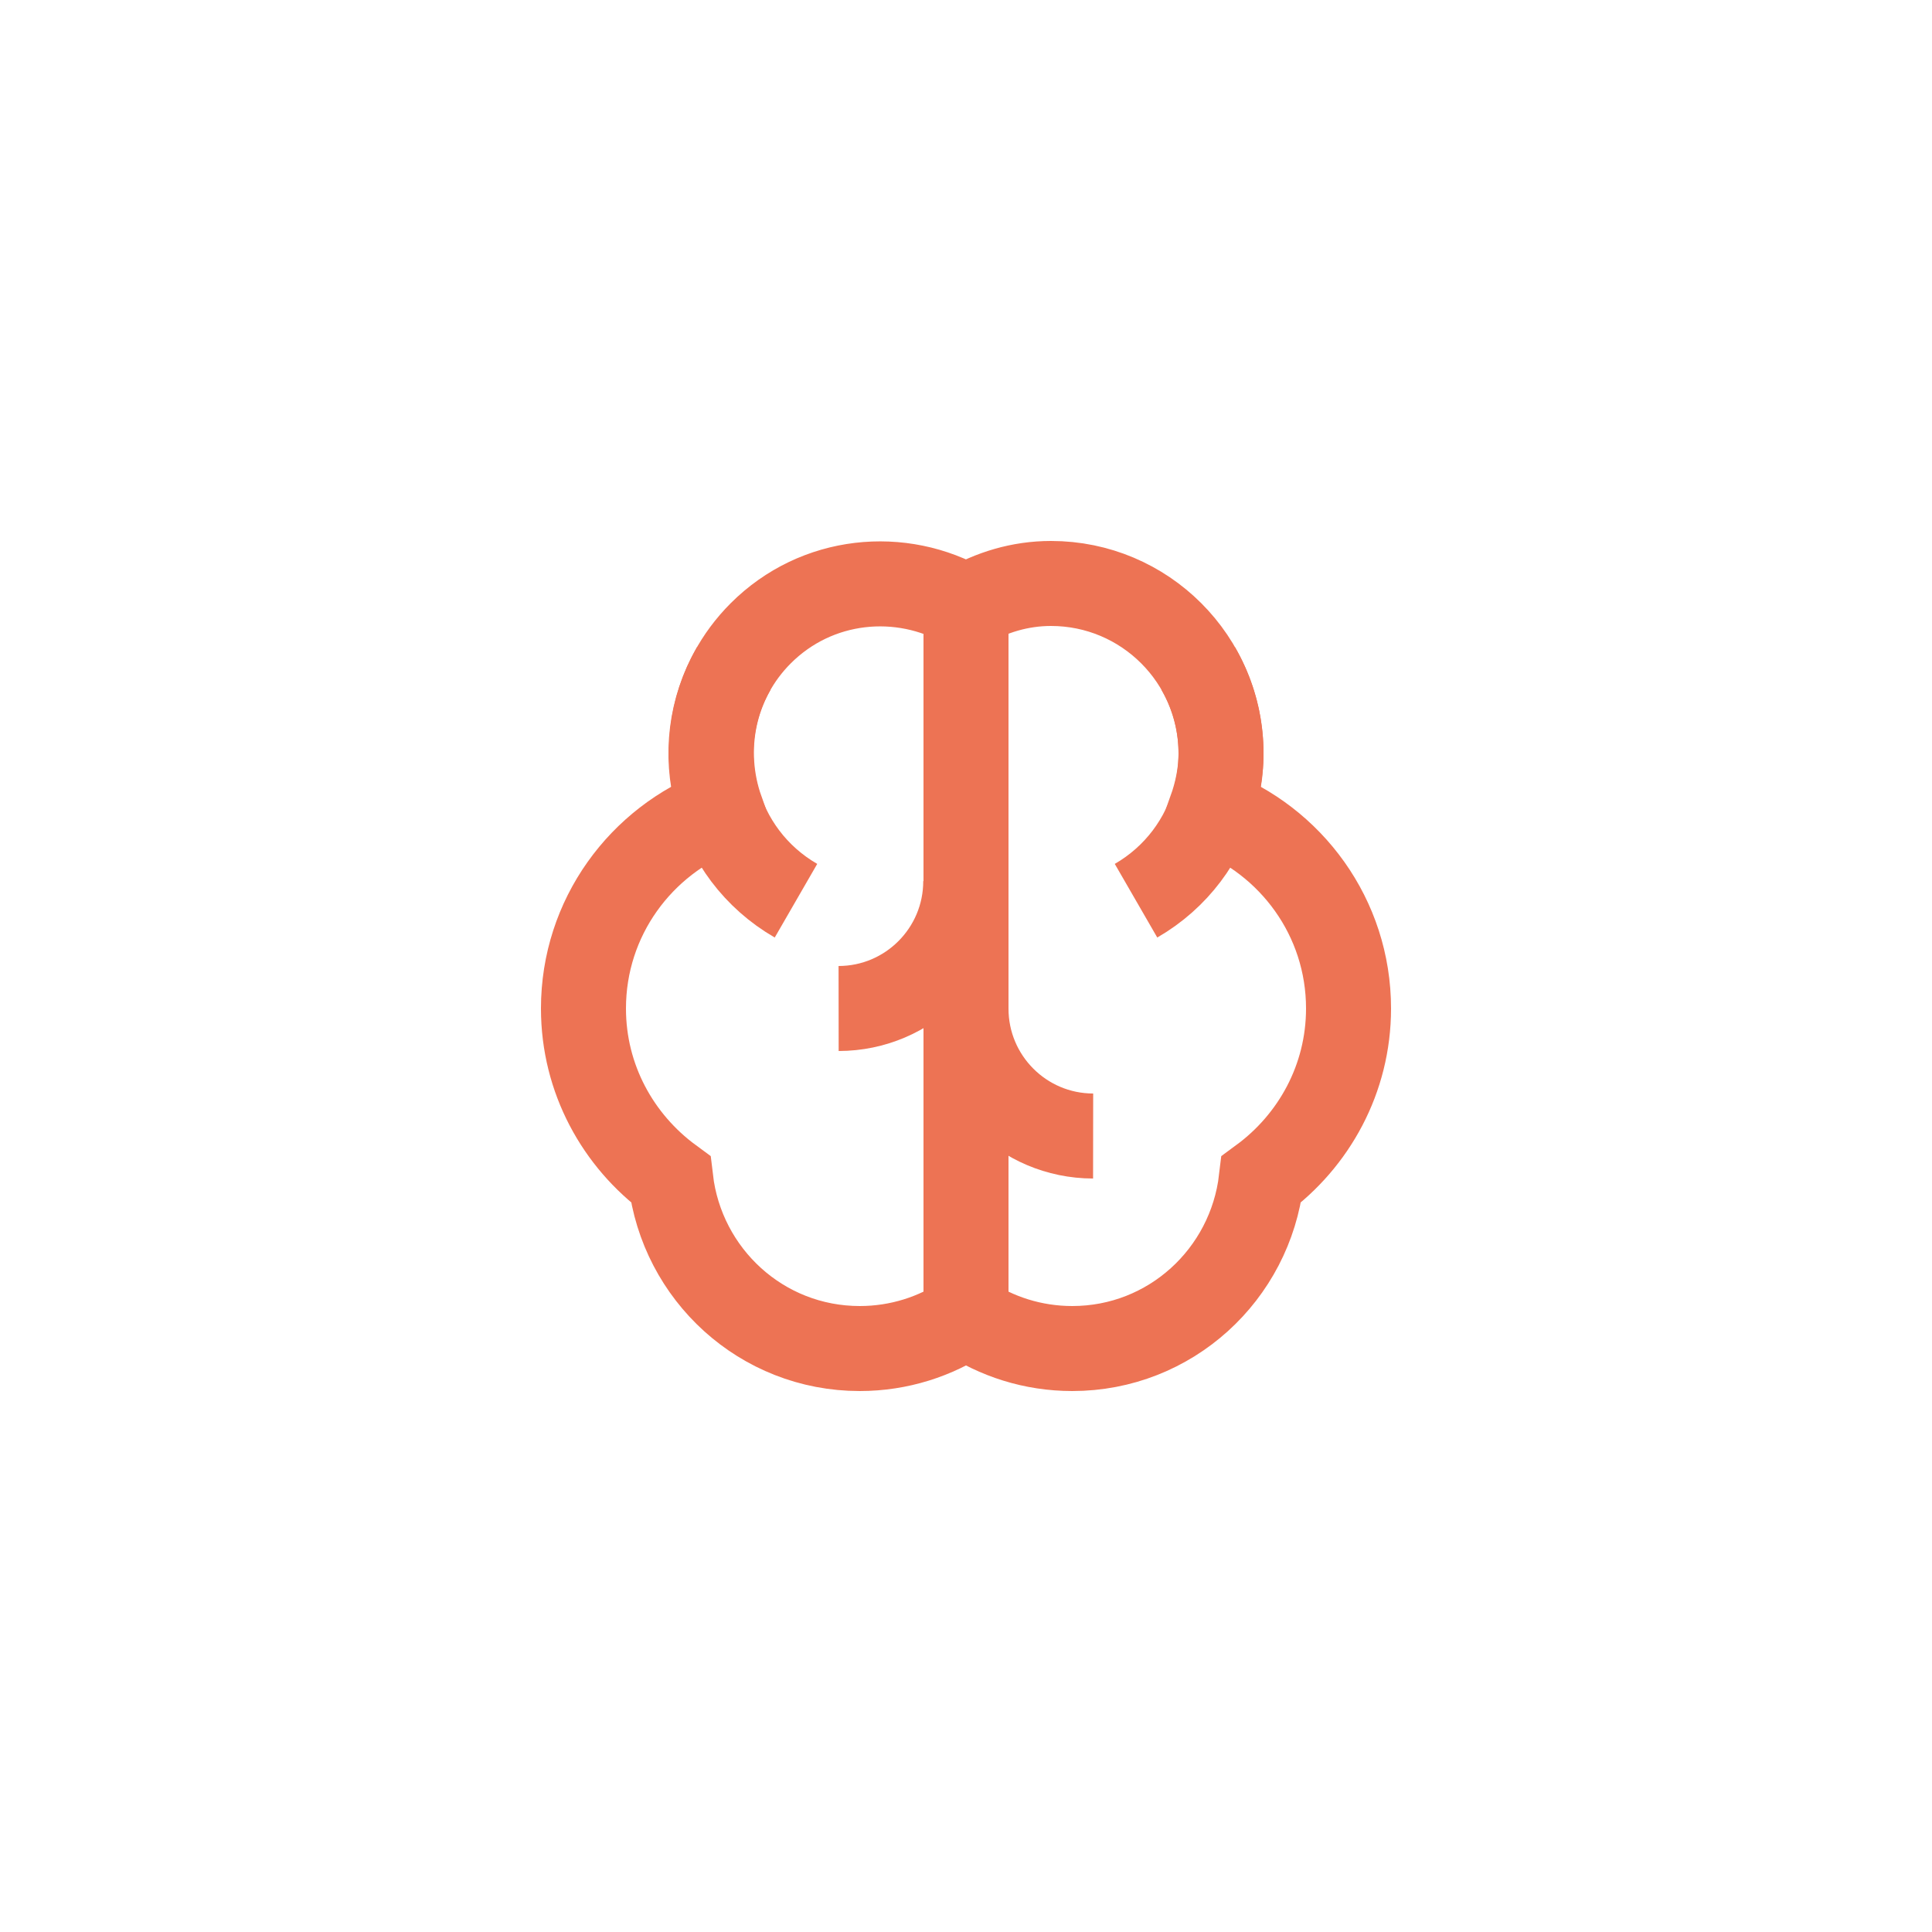
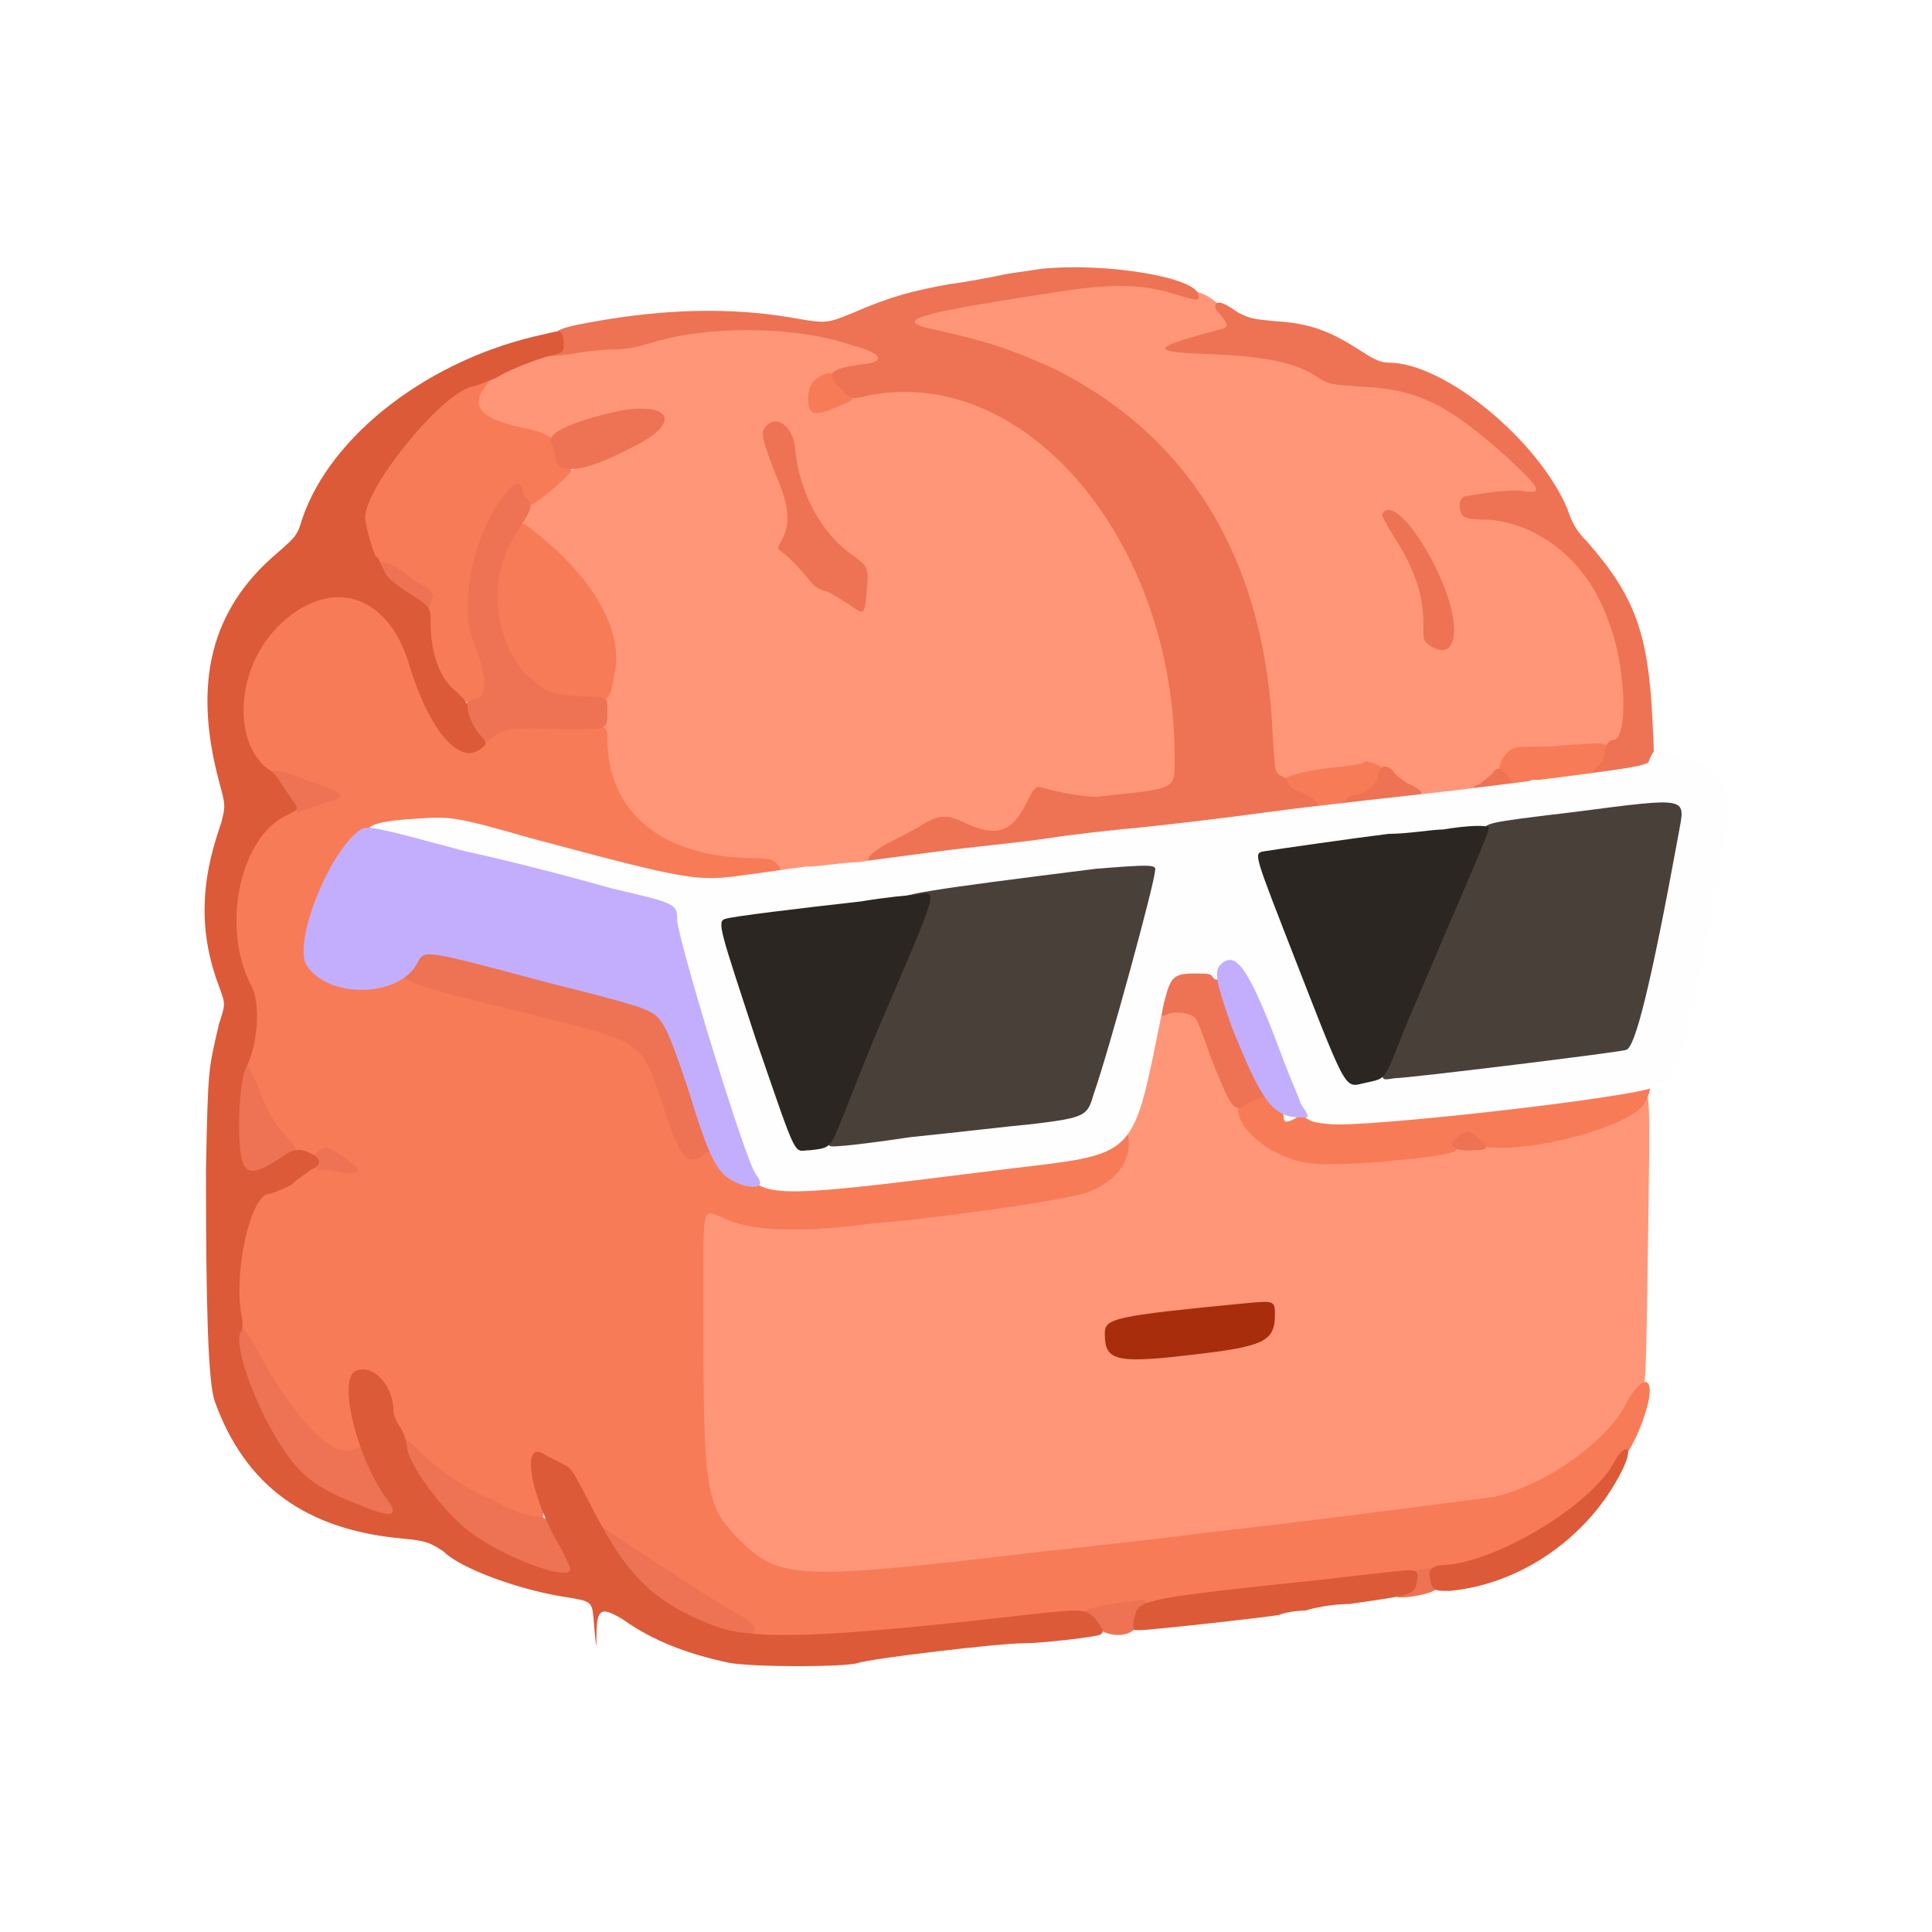
- <svg xmlns="http://www.w3.org/2000/svg" width="108" height="108" viewBox="0 0 24 24">
-   <rect width="24" height="24" fill="white" />
-   <g transform="translate(5.664 5.664) scale(0.528)">
-     <path d="M21,13c0,-2.141 -1.353,-3.954 -3.245,-4.666C17.904,7.915 18,7.47 18,7c0,-2.209 -1.791,-4 -4,-4c-0.732,0 -1.409,0.211 -1.999,0.554c-1.531,-0.889 -3.519,-0.693 -4.83,0.618C6.045,5.298 5.744,6.926 6.242,8.334C4.351,9.048 3,10.86 3,13c0,1.655 0.814,3.111 2.052,4.021C5.314,19.258 7.193,21 9.5,21c0.925,0 1.785,-0.281 2.5,-0.76c0.715,0.479 1.575,0.76 2.5,0.76c2.307,0 4.186,-1.742 4.448,-3.979C20.186,16.111 21,14.655 21,13z" fill="none" stroke="#ED7354" stroke-width="2" />
-     <path d="M12,3L12,21" fill="none" stroke="#ED7354" stroke-width="2" />
-     <path d="M17.464,5c1.105,1.913 0.449,4.36 -1.464,5.464" fill="none" stroke="#ED7354" stroke-width="2" />
-     <path d="M6.536,5C5.431,6.913 6.087,9.36 8,10.464" fill="none" stroke="#ED7354" stroke-width="2" />
-     <path d="M11.994,10c0.002,1.654 -1.337,2.998 -2.991,3" fill="none" stroke="#ED7354" stroke-width="2" />
-     <path d="M12,13c-0.002,1.654 1.337,2.998 2.991,3" fill="none" stroke="#ED7354" stroke-width="2" />
+ <svg xmlns="http://www.w3.org/2000/svg" width="1024" height="1024" viewBox="0 0 1024 1024">
+   <rect width="1024" height="1024" fill="#FFFFFF" />
+   <g transform="translate(101.062 120.500) scale(1.156342)">
+     <path fill="#FF9678" d="M407 26c-4 1-17 3-29 5-40 6-52 9-52 12 0 2 3 4 12 5 96 19 152 86 156 186 0 22-2 21 28 16 19-2 23-2 28 2 16 15 39 12 56-9 3-3 3-3 19-3 32-1 33-2 33-26 0-45-25-79-61-82-12 0-15-2-12-6 3-2 20-4 27-3 12 2 11-3-6-18-27-26-41-33-68-34-14-1-14-1-19-4-9-7-31-11-52-11-12 0-11-3 2-6 9-2 9-2 10-4 1-4-14-18-19-16-1 0-5-1-10-2-9-3-33-4-43-2m152 116c14 20 21 42 16 47-4 4-8 0-8-10 0-12-5-26-13-39-7-11-2-9 5 2M237 46c-14 1-20 2-26 5-6 2-11 2-22 3-64 4-83 35-26 43 3 0 5-1 10-3 13-6 37-11 40-8 2 4-4 10-17 15-46 21-53 30-35 45 25 20 35 43 30 63-12 47 12 80 59 82 14 0 15 0 17 3 3 3 3 3 26 0 17-2 19-3 21-5 1-1 7-5 12-7 4-3 11-6 14-8 5-2 5-2 13 1 17 7 26 5 33-10 2-4 2-4 10-3 13 1 44 0 53-3s3-59-10-93c-29-74-89-110-144-86-8 4-11 2-9-4 1-6 16-12 28-12 7 0 7-5 1-9-14-7-56-12-78-9m36 48c1 1 2 4 2 9 2 21 12 40 28 51 9 6 7 20-2 15-3-2-6-3-8-4-3-1-5-3-7-5-1-2-5-6-7-9-5-5-5-5-5-8 3-12 2-18-4-33-4-9-6-15-5-17 2-2 6-1 8 1m176 265c-4 0-6 1-6 5-5 21-10 43-12 47-2 3-3 7-3 9 0 7-7 15-18 20-7 3-48 9-74 12-7 1-20 2-29 3-32 4-49 3-63-4-12-5-11-8-11 45 0 87 1 92 17 108 18 18 31 18 142 5 28-3 63-7 78-9 37-4 121-15 129-16 23-5 52-25 61-43 2-3 4-7 5-8 2-2 2-3 3-69 1-67 1-71-3-66-7 10-25 17-55 20-7 1-24 3-37 5-74 9-84 5-101-39-11-29-10-27-23-25m45 136c4 5-2 13-9 15-13 4-53 8-58 6s-8-10-4-13c1-1 32-5 64-8 2 0 4-1 5-1 0 0 1 1 2 1" />
+     <path fill="#F87B57" d="M289 68c-4 2-6 5-6 11 0 7 3 8 14 3 8-3 8-4 3-10-6-6-7-6-11-4m-156 2c-2 0-5 1-6 1-15 4-49 46-49 62 0 10 5 21 10 23 1 0 5 2 9 5 3 3 7 6 9 6 1 2 2 3 2 14 2 26 8 37 23 37 8 0 9-4 1-29-6-18-2-40 10-59 5-8 6-8 10-4 2 3 3 3 14-6 10-9 10-9 7-13-2-2-4-4-4-6-2-4-6-7-16-9-20-4-25-10-18-19 4-5 4-6-2-3m14 70c-8 12-8 11-7 28 0 33 11 47 38 49 14 0 14 1 16-11 5-19-8-43-32-63-12-10-11-9-15-3m-87 28c-30 10-47 46-33 74 4 6 6 8 11 9s20 6 23 8c2 1 1 2-11 7-30 10-41 51-24 84 4 7 4 7 2 16-4 18-4 19 1 30 9 22 18 32 30 31 6-1 7 1 2 2-3 0-8 2-12 5-4 2-9 4-10 5-2 1-5 2-6 3-7 1-14 35-13 54 1 7 13 31 24 46 15 21 39 30 34 12-6-18-5-28 3-28 5 0 6 2 8 11 4 15 4 15 14 25s23 20 33 23c3 2 8 4 12 5 15 8 16 5 11-21-3-9 13 0 18 10 7 17 7 17 35 36 14 9 29 18 34 21 6 3 10 5 10 7 2 4 10 5 34 4 18-1 26-2 73-7 14-2 33-4 42-5 8 0 17-2 19-2 2-1 8-1 12-2 3 0 14-1 24-3 10-1 24-3 32-3 7-1 17-2 22-3 25-3 44-5 48-5 5 0 7 0 17-3 3-1 5-2 6-2 3 2 23-5 35-13 26-16 42-36 48-60 3-13-3-13-10 0-9 18-38 38-61 43-8 1-92 12-129 16-15 2-50 6-78 9-110 13-120 13-138-5-16-16-17-21-17-106 0-49-1-46 9-42 12 6 34 7 65 3 9-1 22-2 29-3 26-3 67-9 74-12 12-5 18-13 18-22 0-5-1-6-4-3-9 6-16 8-58 14-16 1-32 3-36 4-64 9-83 6-92-12-3-5-5-5-8-2-4 5-6 2-14-22-11-30-5-27-70-43-18-4-36-9-41-11-9-2-9-2-16 0-24 8-40-3-36-24 6-23 21-43 34-46 20-4 28-3 65 7 72 19 77 20 100 17 17-2 18-3 15-7-2-2-2-3-16-3-39-2-62-22-62-55 0-6 0-6-25-6-26-1-29 0-32 7-6 13-21-4-32-35-8-26-24-37-42-32m576 69c-4 0-11 1-17 1-13 0-14 0-18 6-4 8 4 16 12 10 2-1 3-1 8 0 7 0 20-2 25-4 3-2 4-4 4-8 0-6-1-6-14-5m-98 8c0 1-8 2-18 3-21 3-26 7-15 12 3 1 6 3 8 4 4 3 14 3 17 0 2 0 4-1 5-1 6 0 12-7 12-14 0-2-8-5-9-4m120 150c-3 0-17 2-30 4-27 4-33 4-40 6-10 2-17 3-20 2-3 0-10 1-16 1-15 2-24 2-34 0-7-1-8-1-11 0-5 3-6 2-6 0 0-3-2-6-5-6 0 0-1-1-1-2-1-2-5-3-8-3-18 5 2 29 26 32 13 2 66-3 67-6 1-5 4-6 8-3 14 7 70-6 78-18 5-9 4-10-8-7" />
+     <path fill="#ED7354" d="M390 19c-6 1-15 2-19 3-5 1-15 3-23 4-17 3-28 6-44 13-12 5-13 5-25 3-27-5-55-5-87 0-24 4-26 5-26 10 0 2-1 3-2 4-7 3-3 4 11 2 5-1 13-2 18-2 7 0 11-1 18-3 25-8 66-8 92 1 15 4 16 8 3 9-13 2-15 4-9 10 5 6 6 6 14 4 72-14 140 67 140 166 0 15 2 14-36 18-6 0-17-2-24-4-3-1-4-1-7 5-7 15-14 18-29 11-8-4-12-4-20 1-3 2-9 5-13 7-8 4-13 8-11 10 0 1 39-3 88-9 11-2 28-4 39-5 21-2 74-9 78-10s-2-7-10-9c-1-1-3-2-3-4 0-1-2-2-4-3-2-2-2-2-3-17-3-81-38-139-102-170-18-8-29-12-57-18-14-4-1-7 64-17 21-3 34-3 48 1 13 4 13 4 13 1-1-8-42-15-72-12m80 16c-1 2 0 3 2 5 4 5 4 6-1 7-30 8-32 10-7 11 29 1 43 4 53 11 5 3 5 3 19 4 26 1 40 8 67 32 16 15 17 17 8 16-3-1-14 0-25 2-4 0-5 3-4 7 1 3 2 4 13 4 24 2 46 20 55 47 8 20 9 54 2 54-2 0-4 3-4 6 0 2-1 4-3 6-5 5-3 5 10 4 18-3 16 0 15-26-2-39-8-56-30-81-5-5-7-9-9-15-13-31-56-67-82-67-3 0-6-1-12-5-14-9-23-13-40-14-10-1-11-1-17-4-7-5-9-5-10-4M197 84c-23 5-36 11-31 16 0 2 1 3 1 4 0 10 12 9 35-3 23-11 19-21-5-17m66 8c-2 2 0 8 5 21 7 16 7 24 2 32-1 2-1 2 0 3 4 3 9 8 13 13 3 4 5 5 9 6 2 1 7 4 10 6 7 5 7 5 8-8 1-9 0-10-7-15-14-10-24-28-26-49-1-10-9-16-14-9m-116 27c-16 16-25 53-17 72 6 15 6 24 1 25-8 1-8 10 0 19 3 3 2 3 7-1s8-5 30-4c24 0 23 1 23-9 0-6 0-6-12-6-15-1-16-2-25-10-14-14-18-42-7-61 10-16 10-16 7-20-1-1-2-3-2-4 0-3-3-3-5-1m399 13s2 4 5 9c10 15 14 28 14 40 0 8 0 8 2 10 8 6 13 2 12-9-2-23-28-63-33-50M86 155c-1 4 3 10 14 16 8 5 9 5 10 1 2-4 1-5-2-7-2-1-6-3-9-6-7-5-12-7-13-4m459 94c-1 1-1 3-1 3 0 3-6 8-10 8-3 0-7 4-5 5 1 1 11 0 26-2 11-2 12-4 3-8-3-2-6-4-7-6-2-2-5-3-6 0m51 2c-1 1-4 3-5 4-5 2-4 3 6 3 11-1 11-2 7-6-4-5-5-5-8-1m-559-1c-1 4 11 19 13 18 1-1 6-2 11-4 11-3 11-4-6-10-13-5-17-6-18-4m67 82c-1 1-2 3-3 5-1 1-3 3-3 4-3 4 5 7 51 18 60 15 57 13 67 42 8 25 11 29 18 25 1-1 2-2 3-2 5 0-15-59-22-65-5-3-6-4-52-16-53-14-56-14-59-11m345 10c-6 4-7 22-2 19 3-2 11-1 13 1 1 0 4 8 7 17 10 25 11 27 17 23 1-1 4-2 6-3 4 0 4-1 0-9-2-3-7-15-11-26-4-12-9-22-9-23-2-2-18-1-21 1M23 385c-2 3-3 18-3 31 1 22 4 24 22 13 8-5 8-6 2-12-5-5-9-12-14-25-3-8-5-9-7-7m559 31c-7 4-4 8 6 7 7 0 7-1 3-5-5-4-5-4-9-2m-524 8c-4 3-2 9 3 8 1 0 4 0 7 1 11 2 11-1 2-7-7-5-9-5-12-2m-37 83c-6 15 18 61 37 72 29 17 47 18 34 2-2-3-6-9-8-14-4-8-5-9-9-7-8 5-25-11-41-39-9-17-11-19-13-14m76 51c0 11 17 34 33 45 15 10 42 20 46 16s-9-28-16-28c-3 0-7-1-10-2-4-2-9-4-12-6-9-3-21-11-31-20-9-9-10-9-10-5m88 36c0 2 9 17 14 23 8 11 24 21 41 26 20 7 26 0 8-9-9-5-58-37-60-39s-3-2-3-1m380 21c-3 0-5 2-5 5s-1 4-4 4c-3 1-4 4-2 4 8 0 19-3 17-5 0-1-1-3-1-5-1-4-1-4-5-3m-136 15c-22 3-24 5-15 11 8 7 21 5 21-4 0-2 1-4 2-5 2-1 1-3-1-3-1 0-4 1-7 1" />
+     <path fill="#FEFEFF" d="M669 243c-2 4 8 3-89 15-26 3-64 7-86 10s-48 6-58 7c-11 1-30 3-43 5s-35 4-50 6-31 4-37 5c-7 0-17 2-24 2-8 1-21 3-29 4-21 3-26 2-97-17-35-10-37-10-52-9-17 1-24 3-22 6 1 0 38 10 99 25 41 10 40 10 40 18 1 9 23 84 31 106 8 20 7 20 119 6 65-8 60-3 75-76 3-12 4-14 14-14 5 0 7 0 8 1 2 3 3 2 5-1 4-9 10 0 26 40 10 27 10 28 23 29 14 2 139-12 149-17 12-6 12-6 27-82 11-58 10-61-16-69-11-4-11-4-13 0m11 23c1 2 1 3-9 55-8 44-11 53-15 54-1 1-24 4-51 7-28 3-53 7-56 7-12 2-18 1-19-1-1-1-8-19-16-40-8-20-17-41-19-47-6-15-15-12 69-22 122-15 114-15 116-13m-245 51c-6 23-19 66-23 78-3 10-3 11-28 14-11 1-36 4-56 7-51 6-48 6-50 3-3-4-32-94-32-98 0-3-1-3 30-7 15-2 29-4 30-4 1-1 4-1 5-1 1-1 6-1 11-1 8-1 40-4 62-7 10-2 42-6 50-6 6-1 6 0 1 22" />
+     <path fill="#4A403A" d="M634 268c-42 5-40 5-42 9-1 2-9 22-19 44-32 76-30 70-21 69 6 0 104-12 106-13 4-1 11-28 24-99 3-17 6-17-48-10m-219 26c-72 9-101 13-82 14 5 0 6-2-21 60-19 45-22 52-19 53 0 1 17-1 37-4 20-2 45-5 56-6 25-3 25-4 28-14 7-20 28-97 28-102 1-3-2-3-27-1" />
+     <path fill="#DC5A38" d="M162 49c-52 11-98 46-111 85-2 7-3 8-11 15-31 26-39 60-27 105 3 11 3 11 1 19-10 28-10 51-1 75 3 8 3 8 0 17-5 22-5 19-6 67 0 64 1 97 4 106 14 39 42 59 86 63 11 1 13 2 19 6 8 8 36 18 57 21 12 2 11 2 12 14 1 10 1 10 1 4 0-13 2-14 12-8 14 10 30 16 49 20 12 2 53 2 59 0s64-9 76-9c8 0 34-3 35-4 2-1 1-3-3-8-5-4-5-4-40 0-81 9-116 11-134 4-29-11-41-24-58-58-7-13-7-14-11-16l-8-4c-12-9-8 18 7 43 2 4 4 8 4 9 0 6-30-5-46-17-13-10-29-32-29-40 0-1-1-5-3-8s-3-6-3-7c0-12-9-22-17-19-9 3 0 40 14 59 6 8 2 9-14 2-16-6-24-12-30-20-14-18-27-52-23-59 1 0 1-5 0-9-3-21 5-54 13-54 1 0 6-2 10-4 3-3 8-6 9-7 5-2 5-5 1-7-5-3-9-3-14 1-12 8-16 8-18 3-3-7-2-36 1-43 6-11 7-30 3-38-14-26-6-67 15-78 6-3 7-3 4-7-7-10-8-13-12-15-16-13-14-46 5-65 23-23 50-16 60 17 9 30 23 47 33 39 3-2 3-3-1-7-3-4-5-9-5-12 0-2-2-4-5-7-8-6-12-18-12-32 0-7 0-7-11-14-7-5-9-6-11-11-1-2-2-5-3-5-1-1-5-14-5-18 0-14 35-57 49-60 1 0 6-2 11-4 8-5 23-10 28-11 3-1 3-1 3-6-1-5-1-5-9-3m493 513c-1 1-3 5-5 8-14 19-50 40-73 43-8 0-10 2-9 6 1 6 2 6 9 6 33-3 64-25 79-55 4-8 4-13-1-8m-102 54c-2 0-18 2-36 4-76 8-83 9-84 16-1 2-1 4-1 5 0 2 0 2 3 2 5 0 59-6 64-7 2-1 8-2 12-2 3-1 12-3 20-3 28-4 30-4 31-10s0-6-9-5" />
+     <path fill="#C2AEFD" d="M78 276c-14 9-31 51-25 62 10 16 43 15 51-1 3-6 3-6 59 9 44 11 45 12 50 15 4 4 6 7 15 34 11 36 14 40 25 44 8 2 10 0 6-5-5-7-34-102-36-116 0-8 0-8-30-15-14-4-44-12-67-17-41-11-45-12-48-10m394 62c-3 3-2 8 5 28 14 35 19 42 32 42 4 0 4 0 0-6-1-3-5-12-8-20-16-43-22-51-29-44" />
+     <path fill="#2B2622" d="M574 276c-5 0-16 2-25 2-16 2-51 7-57 8-5 1-5 0 16 54 23 59 21 54 31 52 9-2 8-1 16-21 3-8 12-28 19-45 19-44 21-49 21-51-1-1-9-1-21 1m-242 30c-2 0-13 1-25 3-27 3-60 7-62 8-4 1-2 6 14 55 20 58 17 51 25 51 9-1 9-1 14-13 2-5 9-23 16-40 30-70 29-66 18-64" />
+     <path fill="#A82D0C" d="M485 493c-62 6-66 7-66 14 0 12 4 14 38 10 35-4 40-6 40-19 0-6-1-6-12-5" />
  </g>
</svg>
